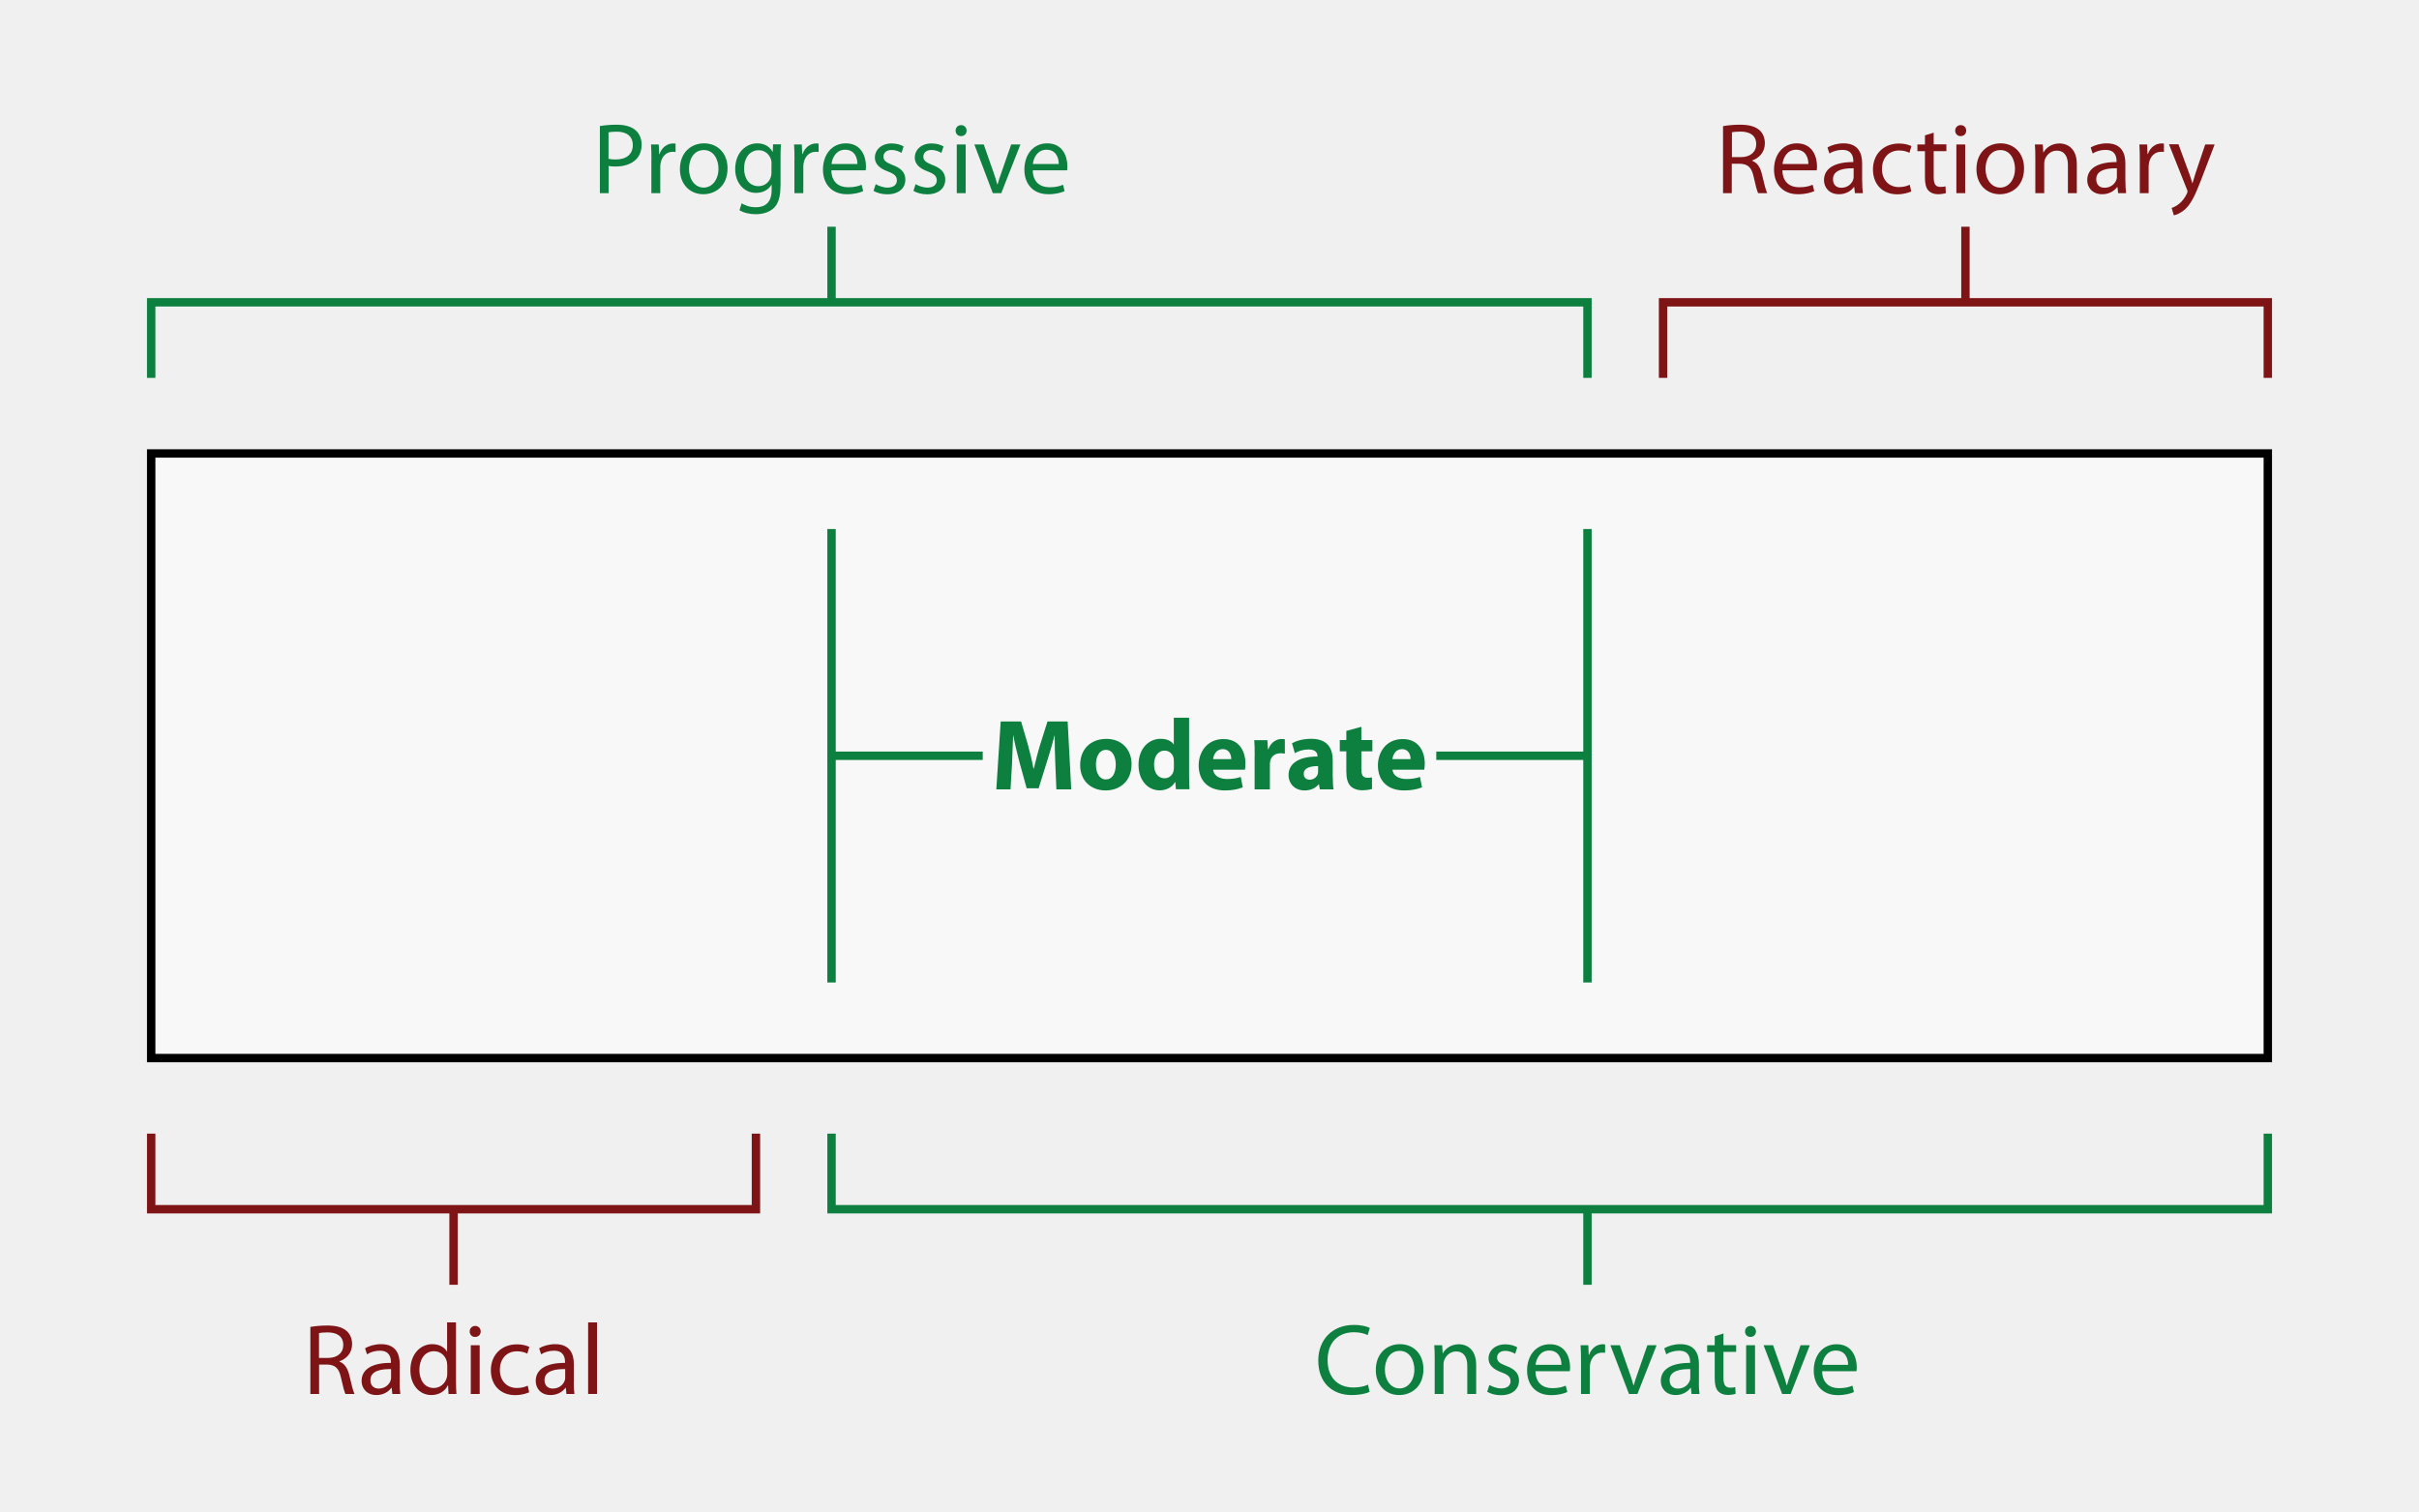
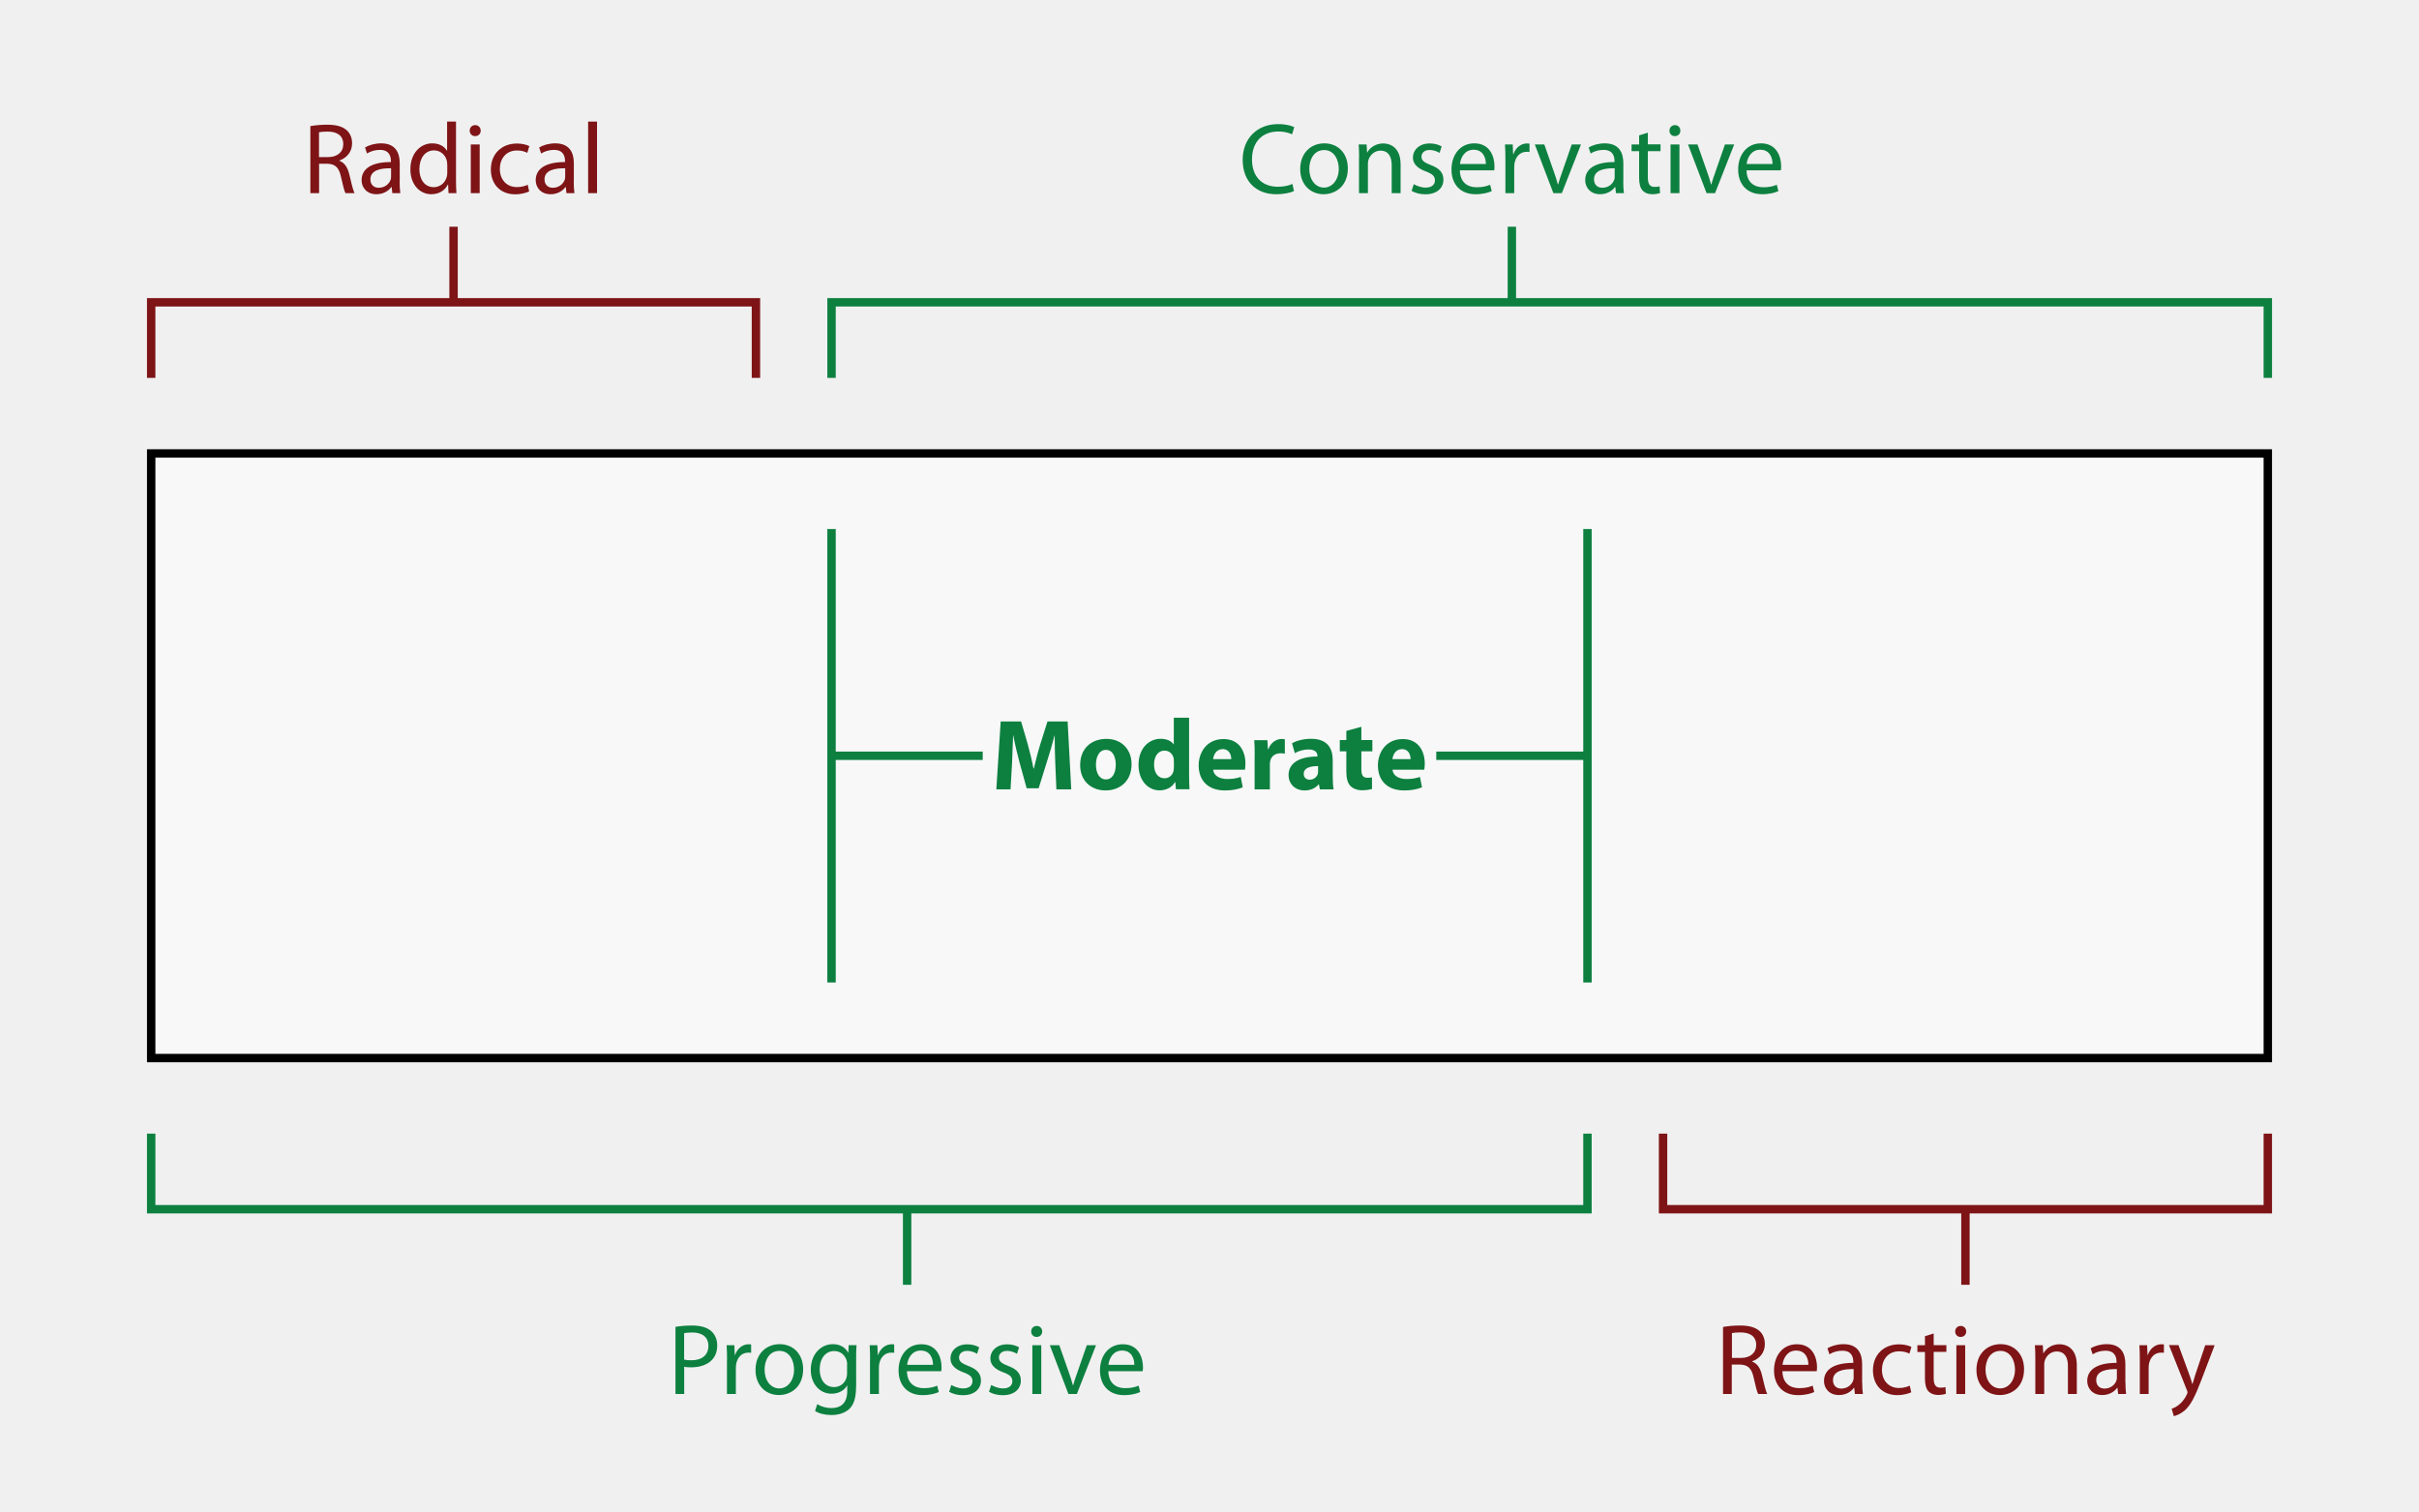
<svg xmlns="http://www.w3.org/2000/svg" version="1.2" baseProfile="tiny" id="Layer_1" x="0px" y="0px" viewBox="0 0 288 180" overflow="visible" xml:space="preserve">
  <rect x="18" y="54" fill="#FFFFFF" fill-opacity="0.5" stroke="#000000" width="252" height="72" />
  <g>
-     <path fill="#0D8040" d="M71.41,15.01c0.5-0.08,1.16-0.16,2-0.16c1.03,0,1.79,0.24,2.27,0.67c0.43,0.38,0.71,0.97,0.71,1.69   c0,0.73-0.22,1.31-0.62,1.73c-0.56,0.59-1.45,0.89-2.47,0.89c-0.31,0-0.6-0.01-0.84-0.07V23h-1.04V15.01z M72.45,18.91   c0.23,0.06,0.52,0.08,0.86,0.08c1.26,0,2.03-0.62,2.03-1.71c0-1.08-0.77-1.6-1.91-1.6c-0.46,0-0.8,0.04-0.98,0.08V18.91z" />
-     <path fill="#0D8040" d="M77.56,19.01c0-0.68-0.01-1.27-0.05-1.81h0.92l0.05,1.15h0.04c0.26-0.78,0.91-1.27,1.62-1.27   c0.11,0,0.19,0.01,0.29,0.02v1c-0.11-0.02-0.22-0.02-0.36-0.02c-0.74,0-1.27,0.55-1.42,1.34c-0.02,0.14-0.04,0.32-0.04,0.49V23   h-1.06V19.01z" />
-     <path fill="#0D8040" d="M86.62,20.05c0,2.15-1.5,3.08-2.89,3.08c-1.56,0-2.78-1.15-2.78-2.99c0-1.93,1.28-3.07,2.88-3.07   C85.49,17.08,86.62,18.29,86.62,20.05z M82.03,20.11c0,1.27,0.72,2.23,1.75,2.23c1.01,0,1.76-0.95,1.76-2.25   c0-0.98-0.49-2.22-1.74-2.22C82.56,17.87,82.03,19.02,82.03,20.11z" />
-     <path fill="#0D8040" d="M92.92,22.15c0,1.34-0.28,2.15-0.83,2.66c-0.58,0.52-1.39,0.7-2.12,0.7c-0.7,0-1.46-0.17-1.93-0.48   l0.26-0.82c0.38,0.25,0.98,0.47,1.7,0.47c1.08,0,1.87-0.56,1.87-2.04V22h-0.02c-0.31,0.54-0.95,0.97-1.85,0.97   c-1.44,0-2.47-1.22-2.47-2.83c0-1.97,1.28-3.07,2.63-3.07c1.01,0,1.55,0.52,1.81,1H92l0.04-0.88h0.94   c-0.04,0.41-0.05,0.89-0.05,1.58V22.15z M91.86,19.49c0-0.18-0.01-0.34-0.06-0.47c-0.19-0.62-0.7-1.13-1.48-1.13   c-1.01,0-1.73,0.85-1.73,2.19c0,1.14,0.59,2.09,1.72,2.09c0.66,0,1.25-0.41,1.46-1.08c0.06-0.18,0.08-0.38,0.08-0.56V19.49z" />
-     <path fill="#0D8040" d="M94.59,19.01c0-0.68-0.01-1.27-0.05-1.81h0.92l0.05,1.15h0.04c0.26-0.78,0.91-1.27,1.62-1.27   c0.11,0,0.19,0.01,0.29,0.02v1c-0.11-0.02-0.22-0.02-0.36-0.02c-0.74,0-1.27,0.55-1.42,1.34c-0.02,0.14-0.04,0.32-0.04,0.49V23   h-1.06V19.01z" />
-     <path fill="#0D8040" d="M98.98,20.29c0.02,1.43,0.92,2.01,1.99,2.01c0.76,0,1.22-0.13,1.61-0.3l0.19,0.76   c-0.37,0.17-1.02,0.37-1.94,0.37c-1.79,0-2.85-1.19-2.85-2.94c0-1.75,1.03-3.12,2.72-3.12c1.91,0,2.4,1.66,2.4,2.72   c0,0.22-0.01,0.37-0.04,0.49H98.98z M102.08,19.53c0.01-0.66-0.28-1.7-1.46-1.7c-1.08,0-1.54,0.97-1.62,1.7H102.08z" />
-     <path fill="#0D8040" d="M104.26,21.93c0.32,0.19,0.88,0.41,1.4,0.41c0.76,0,1.12-0.37,1.12-0.86c0-0.5-0.3-0.77-1.07-1.06   c-1.06-0.38-1.55-0.95-1.55-1.64c0-0.94,0.77-1.7,2-1.7c0.59,0,1.1,0.16,1.42,0.36l-0.25,0.77c-0.23-0.14-0.65-0.35-1.19-0.35   c-0.62,0-0.96,0.36-0.96,0.79c0,0.48,0.34,0.7,1.09,1c1,0.37,1.52,0.88,1.52,1.74c0,1.03-0.8,1.75-2.16,1.75   c-0.64,0-1.22-0.17-1.63-0.41L104.26,21.93z" />
-     <path fill="#0D8040" d="M109.01,21.93c0.32,0.19,0.88,0.41,1.4,0.41c0.76,0,1.12-0.37,1.12-0.86c0-0.5-0.3-0.77-1.07-1.06   c-1.06-0.38-1.55-0.95-1.55-1.64c0-0.94,0.77-1.7,2-1.7c0.59,0,1.1,0.16,1.42,0.36l-0.25,0.77c-0.23-0.14-0.65-0.35-1.19-0.35   c-0.62,0-0.96,0.36-0.96,0.79c0,0.48,0.34,0.7,1.09,1c1,0.37,1.52,0.88,1.52,1.74c0,1.03-0.8,1.75-2.16,1.75   c-0.64,0-1.22-0.17-1.63-0.41L109.01,21.93z" />
-     <path fill="#0D8040" d="M115.08,15.56c0,0.36-0.25,0.65-0.67,0.65c-0.38,0-0.64-0.29-0.64-0.65s0.26-0.66,0.66-0.66   C114.82,14.9,115.08,15.19,115.08,15.56z M113.91,23v-5.8h1.06V23H113.91z" />
-     <path fill="#0D8040" d="M117.12,17.2l1.14,3.25c0.19,0.54,0.35,1.02,0.47,1.5h0.04c0.13-0.48,0.3-0.96,0.49-1.5l1.13-3.25h1.1   l-2.28,5.8h-1.01L116,17.2H117.12z" />
-     <path fill="#0D8040" d="M122.96,20.29c0.02,1.43,0.92,2.01,1.99,2.01c0.76,0,1.22-0.13,1.61-0.3l0.19,0.76   c-0.37,0.17-1.02,0.37-1.94,0.37c-1.79,0-2.85-1.19-2.85-2.94c0-1.75,1.03-3.12,2.72-3.12c1.91,0,2.4,1.66,2.4,2.72   c0,0.22-0.01,0.37-0.04,0.49H122.96z M126.05,19.53c0.01-0.66-0.28-1.7-1.46-1.7c-1.08,0-1.54,0.97-1.62,1.7H126.05z" />
+     <path fill="#0D8040" d="M154.06,22.75c-0.37,0.19-1.15,0.38-2.13,0.38c-2.28,0-3.98-1.44-3.98-4.1c0-2.54,1.72-4.25,4.22-4.25   c1,0,1.64,0.22,1.92,0.36L153.83,16c-0.38-0.19-0.95-0.34-1.62-0.34c-1.9,0-3.15,1.21-3.15,3.33c0,1.99,1.14,3.25,3.09,3.25   c0.65,0,1.3-0.13,1.72-0.34L154.06,22.75z" />
+     <path fill="#0D8040" d="M160.47,20.05c0,2.15-1.5,3.08-2.89,3.08c-1.56,0-2.78-1.15-2.78-2.99c0-1.93,1.28-3.07,2.88-3.07   C159.35,17.08,160.47,18.29,160.47,20.05z M155.88,20.11c0,1.27,0.72,2.23,1.75,2.23c1.01,0,1.76-0.95,1.76-2.25   c0-0.98-0.49-2.22-1.74-2.22C156.42,17.87,155.88,19.02,155.88,20.11z" />
+     <path fill="#0D8040" d="M161.81,18.77c0-0.61-0.01-1.09-0.05-1.57h0.94l0.06,0.96h0.02c0.29-0.54,0.96-1.08,1.92-1.08   c0.8,0,2.05,0.48,2.05,2.47V23h-1.06v-3.35c0-0.94-0.35-1.71-1.34-1.71c-0.68,0-1.22,0.49-1.42,1.08   c-0.05,0.13-0.07,0.31-0.07,0.49V23h-1.06V18.77z" />
+     <path fill="#0D8040" d="M168.32,21.93c0.32,0.19,0.88,0.41,1.4,0.41c0.76,0,1.12-0.37,1.12-0.86c0-0.5-0.3-0.77-1.07-1.06   c-1.06-0.38-1.55-0.95-1.55-1.64c0-0.94,0.77-1.7,2-1.7c0.59,0,1.1,0.16,1.42,0.36l-0.25,0.77c-0.23-0.14-0.65-0.35-1.19-0.35   c-0.62,0-0.96,0.36-0.96,0.79c0,0.48,0.33,0.7,1.09,1c1,0.37,1.52,0.88,1.52,1.74c0,1.03-0.8,1.75-2.16,1.75   c-0.64,0-1.22-0.17-1.63-0.41L168.32,21.93z" />
+     <path fill="#0D8040" d="M173.81,20.29c0.02,1.43,0.92,2.01,1.99,2.01c0.75,0,1.22-0.13,1.61-0.3l0.19,0.76   c-0.37,0.17-1.02,0.37-1.94,0.37c-1.79,0-2.85-1.19-2.85-2.94c0-1.75,1.03-3.12,2.72-3.12c1.91,0,2.4,1.66,2.4,2.72   c0,0.22-0.01,0.37-0.04,0.49H173.81z M176.9,19.53c0.01-0.66-0.28-1.7-1.46-1.7c-1.08,0-1.54,0.97-1.62,1.7H176.9z" />
+     <path fill="#0D8040" d="M179.23,19.01c0-0.68-0.01-1.27-0.05-1.81h0.92l0.05,1.15h0.04c0.26-0.78,0.91-1.27,1.62-1.27   c0.11,0,0.19,0.01,0.29,0.02v1c-0.11-0.02-0.22-0.02-0.36-0.02c-0.74,0-1.27,0.55-1.42,1.34c-0.02,0.14-0.04,0.32-0.04,0.49V23   h-1.05V19.01z" />
+     <path fill="#0D8040" d="M183.86,17.2l1.14,3.25c0.19,0.54,0.35,1.02,0.47,1.5h0.04c0.13-0.48,0.3-0.96,0.49-1.5l1.13-3.25h1.1   l-2.28,5.8h-1.01l-2.21-5.8H183.86z" />
+     <path fill="#0D8040" d="M193.26,21.61c0,0.5,0.02,1,0.08,1.39h-0.95l-0.08-0.73h-0.04c-0.32,0.46-0.95,0.86-1.77,0.86   c-1.17,0-1.77-0.83-1.77-1.67c0-1.4,1.25-2.17,3.49-2.16v-0.12c0-0.47-0.13-1.34-1.32-1.33c-0.55,0-1.12,0.16-1.52,0.43l-0.24-0.71   c0.48-0.3,1.19-0.5,1.92-0.5c1.78,0,2.21,1.21,2.21,2.36V21.61z M192.24,20.04c-1.15-0.02-2.46,0.18-2.46,1.31   c0,0.7,0.46,1.01,0.98,1.01c0.77,0,1.26-0.48,1.43-0.97c0.04-0.12,0.05-0.24,0.05-0.34V20.04z" />
+     <path fill="#0D8040" d="M196.19,15.8v1.39h1.51V18h-1.51v3.13c0,0.72,0.2,1.13,0.79,1.13c0.29,0,0.46-0.02,0.61-0.07l0.05,0.8   c-0.21,0.07-0.53,0.14-0.94,0.14c-0.49,0-0.89-0.17-1.14-0.44c-0.29-0.32-0.41-0.84-0.41-1.52V18h-0.9v-0.8h0.9v-1.08L196.19,15.8z   " />
+     <path fill="#0D8040" d="M200.06,15.56c0,0.36-0.25,0.65-0.67,0.65c-0.38,0-0.63-0.29-0.63-0.65s0.26-0.66,0.66-0.66   C199.8,14.9,200.06,15.19,200.06,15.56z M198.89,23v-5.8h1.06V23H198.89z" />
+     <path fill="#0D8040" d="M202.1,17.2l1.14,3.25c0.19,0.54,0.35,1.02,0.47,1.5h0.04c0.13-0.48,0.3-0.96,0.49-1.5l1.13-3.25h1.1   l-2.28,5.8h-1.01l-2.21-5.8H202.1z" />
+     <path fill="#0D8040" d="M207.94,20.29c0.02,1.43,0.92,2.01,1.99,2.01c0.76,0,1.22-0.13,1.61-0.3l0.19,0.76   c-0.37,0.17-1.02,0.37-1.94,0.37c-1.79,0-2.85-1.19-2.85-2.94c0-1.75,1.03-3.12,2.72-3.12c1.91,0,2.4,1.66,2.4,2.72   c0,0.22-0.01,0.37-0.04,0.49H207.94z M211.03,19.53c0.01-0.66-0.28-1.7-1.46-1.7c-1.08,0-1.54,0.97-1.62,1.7H211.03z" />
  </g>
  <g>
    <path fill="#0D8040" d="M125.64,90.91c-0.04-0.97-0.07-2.15-0.07-3.32h-0.02c-0.26,1.03-0.6,2.18-0.91,3.13l-0.98,3.15h-1.43   l-0.86-3.12c-0.26-0.96-0.53-2.11-0.73-3.17h-0.02c-0.04,1.09-0.08,2.34-0.13,3.35L120.31,94h-1.69l0.52-8.08h2.43l0.79,2.7   c0.26,0.94,0.5,1.94,0.68,2.89h0.05c0.22-0.94,0.49-2,0.77-2.9l0.85-2.69h2.4l0.43,8.08h-1.77L125.64,90.91z" />
    <path fill="#0D8040" d="M134.72,91c0,2.15-1.52,3.13-3.09,3.13c-1.72,0-3.03-1.13-3.03-3.02c0-1.91,1.25-3.12,3.14-3.12   C133.52,87.99,134.72,89.23,134.72,91z M130.48,91.06c0,1.01,0.42,1.76,1.2,1.76c0.72,0,1.16-0.71,1.16-1.77   c0-0.86-0.34-1.75-1.16-1.75C130.81,89.3,130.48,90.2,130.48,91.06z" />
    <path fill="#0D8040" d="M141.57,85.48v6.76c0,0.66,0.02,1.35,0.05,1.75H140l-0.07-0.85h-0.04c-0.36,0.65-1.08,0.98-1.83,0.98   c-1.39,0-2.51-1.19-2.51-3.01c-0.01-1.98,1.22-3.13,2.63-3.13c0.73,0,1.28,0.26,1.55,0.66h0.02v-3.17H141.57z M139.75,90.62   c0-0.1,0-0.23-0.02-0.34c-0.11-0.48-0.5-0.89-1.07-0.89c-0.84,0-1.26,0.74-1.26,1.67c0,1,0.49,1.62,1.25,1.62   c0.53,0,0.96-0.36,1.07-0.88c0.02-0.13,0.04-0.28,0.04-0.42V90.62z" />
    <path fill="#0D8040" d="M144.44,91.65c0.05,0.75,0.8,1.12,1.66,1.12c0.62,0,1.13-0.08,1.62-0.25l0.24,1.24   c-0.6,0.25-1.33,0.37-2.12,0.37c-1.99,0-3.13-1.15-3.13-2.99c0-1.49,0.92-3.13,2.96-3.13c1.89,0,2.61,1.48,2.61,2.93   c0,0.31-0.04,0.59-0.06,0.72H144.44z M146.59,90.4c0-0.44-0.19-1.19-1.03-1.19c-0.77,0-1.08,0.71-1.13,1.19H146.59z" />
    <path fill="#0D8040" d="M149.38,90.07c0-0.86-0.01-1.43-0.05-1.93h1.56l0.07,1.08h0.05c0.3-0.86,1.01-1.22,1.58-1.22   c0.17,0,0.25,0.01,0.38,0.04v1.71c-0.14-0.02-0.29-0.05-0.49-0.05c-0.67,0-1.13,0.36-1.25,0.92c-0.02,0.12-0.04,0.26-0.04,0.41V94   h-1.82V90.07z" />
    <path fill="#0D8040" d="M158.68,92.58c0,0.55,0.02,1.09,0.1,1.42h-1.64l-0.11-0.59h-0.04c-0.38,0.47-0.98,0.72-1.68,0.72   c-1.19,0-1.9-0.86-1.9-1.8c0-1.52,1.37-2.24,3.44-2.24v-0.07c0-0.32-0.17-0.77-1.07-0.77c-0.6,0-1.24,0.2-1.62,0.44l-0.34-1.18   c0.41-0.23,1.21-0.53,2.28-0.53c1.96,0,2.57,1.15,2.57,2.54V92.58z M156.92,91.23c-0.96,0-1.7,0.23-1.7,0.92   c0,0.47,0.31,0.7,0.72,0.7c0.44,0,0.83-0.3,0.95-0.67c0.02-0.1,0.04-0.21,0.04-0.31V91.23z" />
    <path fill="#0D8040" d="M162.08,86.55v1.58h1.31v1.34h-1.31v2.12c0,0.71,0.18,1.03,0.72,1.03c0.25,0,0.37-0.01,0.54-0.05l0.01,1.38   c-0.23,0.08-0.67,0.16-1.18,0.16c-0.59,0-1.08-0.2-1.38-0.5c-0.34-0.35-0.5-0.91-0.5-1.74v-2.4h-0.78v-1.34h0.78v-1.09   L162.08,86.55z" />
    <path fill="#0D8040" d="M165.79,91.65c0.05,0.75,0.8,1.12,1.65,1.12c0.62,0,1.13-0.08,1.62-0.25l0.24,1.24   c-0.6,0.25-1.33,0.37-2.12,0.37c-1.99,0-3.13-1.15-3.13-2.99c0-1.49,0.92-3.13,2.96-3.13c1.89,0,2.62,1.48,2.62,2.93   c0,0.31-0.04,0.59-0.06,0.72H165.79z M167.94,90.4c0-0.44-0.19-1.19-1.03-1.19c-0.77,0-1.08,0.71-1.13,1.19H167.94z" />
  </g>
  <g>
-     <path fill="#7E1416" d="M205.15,15.02c0.53-0.1,1.29-0.17,2-0.17c1.12,0,1.85,0.22,2.34,0.66c0.4,0.36,0.63,0.91,0.63,1.55   c0,1.06-0.67,1.76-1.51,2.05v0.04c0.61,0.22,0.98,0.79,1.17,1.63c0.26,1.13,0.46,1.91,0.62,2.22h-1.08   c-0.13-0.24-0.31-0.92-0.53-1.93c-0.24-1.12-0.68-1.54-1.63-1.57h-0.98V23h-1.04V15.02z M206.2,18.71h1.07   c1.12,0,1.82-0.61,1.82-1.54c0-1.04-0.76-1.5-1.86-1.5c-0.5,0-0.85,0.04-1.03,0.08V18.71z" />
-     <path fill="#7E1416" d="M212.21,20.29c0.02,1.43,0.92,2.01,1.99,2.01c0.75,0,1.22-0.13,1.61-0.3l0.19,0.76   c-0.37,0.17-1.02,0.37-1.94,0.37c-1.79,0-2.85-1.19-2.85-2.94c0-1.75,1.03-3.12,2.72-3.12c1.91,0,2.4,1.66,2.4,2.72   c0,0.22-0.01,0.37-0.04,0.49H212.21z M215.3,19.53c0.01-0.66-0.28-1.7-1.46-1.7c-1.08,0-1.54,0.97-1.62,1.7H215.3z" />
-     <path fill="#7E1416" d="M221.71,21.61c0,0.5,0.02,1,0.08,1.39h-0.95l-0.08-0.73h-0.04c-0.32,0.46-0.95,0.86-1.78,0.86   c-1.18,0-1.78-0.83-1.78-1.67c0-1.4,1.25-2.17,3.49-2.16v-0.12c0-0.47-0.13-1.34-1.32-1.33c-0.55,0-1.12,0.16-1.52,0.43l-0.24-0.71   c0.48-0.3,1.19-0.5,1.92-0.5c1.77,0,2.21,1.21,2.21,2.36V21.61z M220.69,20.04c-1.15-0.02-2.46,0.18-2.46,1.31   c0,0.7,0.46,1.01,0.98,1.01c0.77,0,1.26-0.48,1.43-0.97c0.04-0.12,0.05-0.24,0.05-0.34V20.04z" />
-     <path fill="#7E1416" d="M227.55,22.8c-0.28,0.13-0.89,0.34-1.67,0.34c-1.75,0-2.89-1.19-2.89-2.96c0-1.79,1.22-3.09,3.12-3.09   c0.62,0,1.17,0.16,1.46,0.31l-0.24,0.8c-0.25-0.13-0.65-0.28-1.22-0.28c-1.33,0-2.05,1-2.05,2.19c0,1.34,0.86,2.17,2.01,2.17   c0.6,0,1-0.14,1.3-0.28L227.55,22.8z" />
-     <path fill="#7E1416" d="M230.22,15.8v1.39h1.51V18h-1.51v3.13c0,0.72,0.2,1.13,0.79,1.13c0.29,0,0.46-0.02,0.61-0.07l0.05,0.8   c-0.2,0.07-0.53,0.14-0.94,0.14c-0.49,0-0.89-0.17-1.14-0.44c-0.29-0.32-0.41-0.84-0.41-1.52V18h-0.9v-0.8h0.9v-1.08L230.22,15.8z" />
-     <path fill="#7E1416" d="M234.09,15.56c0,0.36-0.25,0.65-0.67,0.65c-0.38,0-0.64-0.29-0.64-0.65s0.26-0.66,0.66-0.66   C233.83,14.9,234.09,15.19,234.09,15.56z M232.92,23v-5.8h1.05V23H232.92z" />
-     <path fill="#7E1416" d="M240.98,20.05c0,2.15-1.5,3.08-2.89,3.08c-1.56,0-2.78-1.15-2.78-2.99c0-1.93,1.28-3.07,2.88-3.07   C239.85,17.08,240.98,18.29,240.98,20.05z M236.39,20.11c0,1.27,0.72,2.23,1.75,2.23c1.01,0,1.76-0.95,1.76-2.25   c0-0.98-0.49-2.22-1.74-2.22C236.93,17.87,236.39,19.02,236.39,20.11z" />
-     <path fill="#7E1416" d="M242.32,18.77c0-0.61-0.01-1.09-0.05-1.57h0.94l0.06,0.96h0.02c0.29-0.54,0.96-1.08,1.92-1.08   c0.8,0,2.05,0.48,2.05,2.47V23h-1.06v-3.35c0-0.94-0.35-1.71-1.34-1.71c-0.68,0-1.22,0.49-1.41,1.08   c-0.05,0.13-0.07,0.31-0.07,0.49V23h-1.06V18.77z" />
-     <path fill="#7E1416" d="M253.05,21.61c0,0.5,0.02,1,0.08,1.39h-0.95l-0.08-0.73h-0.04c-0.32,0.46-0.95,0.86-1.78,0.86   c-1.18,0-1.78-0.83-1.78-1.67c0-1.4,1.25-2.17,3.49-2.16v-0.12c0-0.47-0.13-1.34-1.32-1.33c-0.55,0-1.12,0.16-1.52,0.43l-0.24-0.71   c0.48-0.3,1.19-0.5,1.92-0.5c1.77,0,2.21,1.21,2.21,2.36V21.61z M252.03,20.04c-1.15-0.02-2.46,0.18-2.46,1.31   c0,0.7,0.46,1.01,0.98,1.01c0.77,0,1.26-0.48,1.43-0.97c0.04-0.12,0.05-0.24,0.05-0.34V20.04z" />
-     <path fill="#7E1416" d="M254.76,19.01c0-0.68-0.01-1.27-0.05-1.81h0.92l0.05,1.15h0.04c0.26-0.78,0.91-1.27,1.62-1.27   c0.11,0,0.19,0.01,0.29,0.02v1c-0.11-0.02-0.22-0.02-0.36-0.02c-0.74,0-1.27,0.55-1.42,1.34c-0.02,0.14-0.04,0.32-0.04,0.49V23   h-1.05V19.01z" />
-     <path fill="#7E1416" d="M259.37,17.2l1.26,3.43c0.14,0.38,0.29,0.84,0.38,1.19h0.02c0.11-0.35,0.23-0.79,0.37-1.21l1.15-3.41h1.12   l-1.58,4.14c-0.76,1.99-1.27,3-1.99,3.63c-0.53,0.44-1.03,0.62-1.29,0.67l-0.26-0.88c0.26-0.08,0.61-0.25,0.92-0.52   c0.29-0.23,0.64-0.64,0.89-1.18c0.05-0.11,0.08-0.19,0.08-0.25c0-0.06-0.02-0.14-0.08-0.28l-2.13-5.35H259.37z" />
+     <path fill="#7E1416" d="M36.94,15.02c0.53-0.1,1.3-0.17,2-0.17c1.12,0,1.85,0.22,2.34,0.66c0.4,0.36,0.64,0.91,0.64,1.55   c0,1.06-0.67,1.76-1.51,2.05v0.04c0.61,0.22,0.98,0.79,1.18,1.63c0.26,1.13,0.46,1.91,0.62,2.22h-1.08   c-0.13-0.24-0.31-0.92-0.53-1.93c-0.24-1.12-0.68-1.54-1.63-1.57h-0.98V23h-1.04V15.02z M37.98,18.71h1.07   c1.12,0,1.82-0.61,1.82-1.54c0-1.04-0.76-1.5-1.86-1.5c-0.5,0-0.85,0.04-1.03,0.08V18.71z" />
+     <path fill="#7E1416" d="M47.58,21.61c0,0.5,0.02,1,0.08,1.39h-0.95l-0.08-0.73h-0.04c-0.32,0.46-0.95,0.86-1.77,0.86   c-1.18,0-1.77-0.83-1.77-1.67c0-1.4,1.25-2.17,3.49-2.16v-0.12c0-0.47-0.13-1.34-1.32-1.33c-0.55,0-1.12,0.16-1.52,0.43l-0.24-0.71   c0.48-0.3,1.19-0.5,1.92-0.5c1.77,0,2.21,1.21,2.21,2.36V21.61z M46.56,20.04c-1.15-0.02-2.46,0.18-2.46,1.31   c0,0.7,0.46,1.01,0.98,1.01c0.77,0,1.26-0.48,1.43-0.97c0.04-0.12,0.05-0.24,0.05-0.34V20.04z" />
+     <path fill="#7E1416" d="M54.29,14.48v7.02c0,0.52,0.02,1.1,0.05,1.5H53.4l-0.05-1.01h-0.04c-0.31,0.65-1.01,1.14-1.96,1.14   c-1.4,0-2.49-1.19-2.49-2.95c-0.01-1.93,1.2-3.11,2.6-3.11c0.9,0,1.49,0.42,1.75,0.88h0.02v-3.47H54.29z M53.24,19.56   c0-0.13-0.01-0.31-0.05-0.44c-0.16-0.66-0.73-1.21-1.52-1.21c-1.09,0-1.74,0.96-1.74,2.23c0,1.18,0.59,2.15,1.72,2.15   c0.71,0,1.35-0.48,1.55-1.26c0.04-0.14,0.05-0.29,0.05-0.46V19.56z" />
+     <path fill="#7E1416" d="M57.23,15.56c0,0.36-0.25,0.65-0.67,0.65c-0.38,0-0.64-0.29-0.64-0.65s0.26-0.66,0.66-0.66   C56.96,14.9,57.23,15.19,57.23,15.56z M56.05,23v-5.8h1.06V23H56.05z" />
+     <path fill="#7E1416" d="M63,22.8c-0.28,0.13-0.89,0.34-1.67,0.34c-1.75,0-2.89-1.19-2.89-2.96c0-1.79,1.22-3.09,3.12-3.09   c0.62,0,1.18,0.16,1.46,0.31l-0.24,0.8c-0.25-0.13-0.65-0.28-1.22-0.28c-1.33,0-2.05,1-2.05,2.19c0,1.34,0.86,2.17,2.02,2.17   c0.6,0,1-0.14,1.3-0.28L63,22.8z" />
+     <path fill="#7E1416" d="M68.31,21.61c0,0.5,0.02,1,0.08,1.39h-0.95l-0.08-0.73h-0.04c-0.32,0.46-0.95,0.86-1.77,0.86   c-1.18,0-1.77-0.83-1.77-1.67c0-1.4,1.25-2.17,3.49-2.16v-0.12c0-0.47-0.13-1.34-1.32-1.33c-0.55,0-1.12,0.16-1.52,0.43l-0.24-0.71   c0.48-0.3,1.19-0.5,1.92-0.5c1.77,0,2.21,1.21,2.21,2.36V21.61z M67.29,20.04c-1.15-0.02-2.46,0.18-2.46,1.31   c0,0.7,0.46,1.01,0.98,1.01c0.77,0,1.26-0.48,1.43-0.97c0.04-0.12,0.05-0.24,0.05-0.34V20.04z" />
+     <path fill="#7E1416" d="M70.02,14.48h1.06V23h-1.06V14.48z" />
  </g>
  <g>
-     <path fill="#7E1416" d="M36.94,158.02c0.53-0.1,1.3-0.17,2-0.17c1.12,0,1.85,0.22,2.34,0.66c0.4,0.36,0.64,0.91,0.64,1.55   c0,1.06-0.67,1.76-1.51,2.05v0.04c0.61,0.22,0.98,0.79,1.18,1.63c0.26,1.13,0.46,1.91,0.62,2.22h-1.08   c-0.13-0.24-0.31-0.92-0.53-1.93c-0.24-1.12-0.68-1.54-1.63-1.57h-0.98v3.5h-1.04V158.02z M37.98,161.71h1.07   c1.12,0,1.82-0.61,1.82-1.54c0-1.04-0.76-1.5-1.86-1.5c-0.5,0-0.85,0.04-1.03,0.08V161.71z" />
-     <path fill="#7E1416" d="M47.58,164.61c0,0.5,0.02,0.99,0.08,1.39h-0.95l-0.08-0.73h-0.04c-0.32,0.46-0.95,0.86-1.77,0.86   c-1.18,0-1.77-0.83-1.77-1.67c0-1.4,1.25-2.17,3.49-2.16v-0.12c0-0.47-0.13-1.34-1.32-1.33c-0.55,0-1.12,0.16-1.52,0.43l-0.24-0.71   c0.48-0.3,1.19-0.5,1.92-0.5c1.77,0,2.21,1.21,2.21,2.36V164.61z M46.56,163.04c-1.15-0.02-2.46,0.18-2.46,1.31   c0,0.7,0.46,1.01,0.98,1.01c0.77,0,1.26-0.48,1.43-0.97c0.04-0.12,0.05-0.24,0.05-0.34V163.04z" />
-     <path fill="#7E1416" d="M54.29,157.48v7.02c0,0.52,0.02,1.1,0.05,1.5H53.4l-0.05-1.01h-0.04c-0.31,0.65-1.01,1.14-1.96,1.14   c-1.4,0-2.49-1.19-2.49-2.95c-0.01-1.93,1.2-3.11,2.6-3.11c0.9,0,1.49,0.42,1.75,0.88h0.02v-3.47H54.29z M53.24,162.56   c0-0.13-0.01-0.31-0.05-0.44c-0.16-0.66-0.73-1.21-1.52-1.21c-1.09,0-1.74,0.96-1.74,2.23c0,1.17,0.59,2.15,1.72,2.15   c0.71,0,1.35-0.48,1.55-1.26c0.04-0.14,0.05-0.29,0.05-0.46V162.56z" />
-     <path fill="#7E1416" d="M57.23,158.56c0,0.36-0.25,0.65-0.67,0.65c-0.38,0-0.64-0.29-0.64-0.65c0-0.36,0.26-0.66,0.66-0.66   C56.96,157.9,57.23,158.19,57.23,158.56z M56.05,166v-5.8h1.06v5.8H56.05z" />
-     <path fill="#7E1416" d="M63,165.8c-0.28,0.13-0.89,0.34-1.67,0.34c-1.75,0-2.89-1.19-2.89-2.96c0-1.79,1.22-3.09,3.12-3.09   c0.62,0,1.18,0.16,1.46,0.31l-0.24,0.8c-0.25-0.13-0.65-0.28-1.22-0.28c-1.33,0-2.05,1-2.05,2.2c0,1.34,0.86,2.17,2.02,2.17   c0.6,0,1-0.14,1.3-0.28L63,165.8z" />
-     <path fill="#7E1416" d="M68.31,164.61c0,0.5,0.02,0.99,0.08,1.39h-0.95l-0.08-0.73h-0.04c-0.32,0.46-0.95,0.86-1.77,0.86   c-1.18,0-1.77-0.83-1.77-1.67c0-1.4,1.25-2.17,3.49-2.16v-0.12c0-0.47-0.13-1.34-1.32-1.33c-0.55,0-1.12,0.16-1.52,0.43l-0.24-0.71   c0.48-0.3,1.19-0.5,1.92-0.5c1.77,0,2.21,1.21,2.21,2.36V164.61z M67.29,163.04c-1.15-0.02-2.46,0.18-2.46,1.31   c0,0.7,0.46,1.01,0.98,1.01c0.77,0,1.26-0.48,1.43-0.97c0.04-0.12,0.05-0.24,0.05-0.34V163.04z" />
-     <path fill="#7E1416" d="M70.02,157.48h1.06V166h-1.06V157.48z" />
+     <path fill="#7E1416" d="M205.15,158.02c0.53-0.1,1.29-0.17,2-0.17c1.12,0,1.85,0.22,2.34,0.66c0.4,0.36,0.63,0.91,0.63,1.55   c0,1.06-0.67,1.76-1.51,2.05v0.04c0.61,0.22,0.98,0.79,1.17,1.63c0.26,1.13,0.46,1.91,0.62,2.22h-1.08   c-0.13-0.24-0.31-0.92-0.53-1.93c-0.24-1.12-0.68-1.54-1.63-1.57h-0.98v3.5h-1.04V158.02z M206.2,161.71h1.07   c1.12,0,1.82-0.61,1.82-1.54c0-1.04-0.76-1.5-1.86-1.5c-0.5,0-0.85,0.04-1.03,0.08V161.71z" />
+     <path fill="#7E1416" d="M212.21,163.29c0.02,1.43,0.92,2.02,1.99,2.02c0.75,0,1.22-0.13,1.61-0.3l0.19,0.76   c-0.37,0.17-1.02,0.37-1.94,0.37c-1.79,0-2.85-1.19-2.85-2.94c0-1.75,1.03-3.12,2.72-3.12c1.91,0,2.4,1.66,2.4,2.72   c0,0.22-0.01,0.37-0.04,0.49H212.21z M215.3,162.53c0.01-0.66-0.28-1.7-1.46-1.7c-1.08,0-1.54,0.97-1.62,1.7H215.3z" />
+     <path fill="#7E1416" d="M221.71,164.61c0,0.5,0.02,0.99,0.08,1.39h-0.95l-0.08-0.73h-0.04c-0.32,0.46-0.95,0.86-1.78,0.86   c-1.18,0-1.78-0.83-1.78-1.67c0-1.4,1.25-2.17,3.49-2.16v-0.12c0-0.47-0.13-1.34-1.32-1.33c-0.55,0-1.12,0.16-1.52,0.43l-0.24-0.71   c0.48-0.3,1.19-0.5,1.92-0.5c1.77,0,2.21,1.21,2.21,2.36V164.61z M220.69,163.04c-1.15-0.02-2.46,0.18-2.46,1.31   c0,0.7,0.46,1.01,0.98,1.01c0.77,0,1.26-0.48,1.43-0.97c0.04-0.12,0.05-0.24,0.05-0.34V163.04z" />
+     <path fill="#7E1416" d="M227.55,165.8c-0.28,0.13-0.89,0.34-1.67,0.34c-1.75,0-2.89-1.19-2.89-2.96c0-1.79,1.22-3.09,3.12-3.09   c0.62,0,1.17,0.16,1.46,0.31l-0.24,0.8c-0.25-0.13-0.65-0.28-1.22-0.28c-1.33,0-2.05,1-2.05,2.2c0,1.34,0.86,2.17,2.01,2.17   c0.6,0,1-0.14,1.3-0.28L227.55,165.8z" />
+     <path fill="#7E1416" d="M230.22,158.8v1.39h1.51v0.8h-1.51v3.13c0,0.72,0.2,1.13,0.79,1.13c0.29,0,0.46-0.02,0.61-0.07l0.05,0.8   c-0.2,0.07-0.53,0.14-0.94,0.14c-0.49,0-0.89-0.17-1.14-0.44c-0.29-0.32-0.41-0.84-0.41-1.52V161h-0.9v-0.8h0.9v-1.08L230.22,158.8   z" />
+     <path fill="#7E1416" d="M234.09,158.56c0,0.36-0.25,0.65-0.67,0.65c-0.38,0-0.64-0.29-0.64-0.65c0-0.36,0.26-0.66,0.66-0.66   C233.83,157.9,234.09,158.19,234.09,158.56z M232.92,166v-5.8h1.05v5.8H232.92z" />
+     <path fill="#7E1416" d="M240.98,163.05c0,2.15-1.5,3.08-2.89,3.08c-1.56,0-2.78-1.15-2.78-2.99c0-1.93,1.28-3.07,2.88-3.07   C239.85,160.08,240.98,161.29,240.98,163.05z M236.39,163.11c0,1.27,0.72,2.23,1.75,2.23c1.01,0,1.76-0.95,1.76-2.25   c0-0.98-0.49-2.22-1.74-2.22C236.93,160.87,236.39,162.02,236.39,163.11z" />
+     <path fill="#7E1416" d="M242.32,161.77c0-0.61-0.01-1.09-0.05-1.57h0.94l0.06,0.96h0.02c0.29-0.54,0.96-1.08,1.92-1.08   c0.8,0,2.05,0.48,2.05,2.47V166h-1.06v-3.35c0-0.94-0.35-1.71-1.34-1.71c-0.68,0-1.22,0.49-1.41,1.08   c-0.05,0.13-0.07,0.31-0.07,0.49V166h-1.06V161.77z" />
+     <path fill="#7E1416" d="M253.05,164.61c0,0.5,0.02,0.99,0.08,1.39h-0.95l-0.08-0.73h-0.04c-0.32,0.46-0.95,0.86-1.78,0.86   c-1.18,0-1.78-0.83-1.78-1.67c0-1.4,1.25-2.17,3.49-2.16v-0.12c0-0.47-0.13-1.34-1.32-1.33c-0.55,0-1.12,0.16-1.52,0.43l-0.24-0.71   c0.48-0.3,1.19-0.5,1.92-0.5c1.77,0,2.21,1.21,2.21,2.36V164.61z M252.03,163.04c-1.15-0.02-2.46,0.18-2.46,1.31   c0,0.7,0.46,1.01,0.98,1.01c0.77,0,1.26-0.48,1.43-0.97c0.04-0.12,0.05-0.24,0.05-0.34V163.04z" />
+     <path fill="#7E1416" d="M254.76,162.01c0-0.68-0.01-1.27-0.05-1.81h0.92l0.05,1.15h0.04c0.26-0.78,0.91-1.27,1.62-1.27   c0.11,0,0.19,0.01,0.29,0.02v1c-0.11-0.02-0.22-0.02-0.36-0.02c-0.74,0-1.27,0.55-1.42,1.34c-0.02,0.14-0.04,0.32-0.04,0.49V166   h-1.05V162.01z" />
+     <path fill="#7E1416" d="M259.37,160.2l1.26,3.43c0.14,0.38,0.29,0.84,0.38,1.19h0.02c0.11-0.35,0.23-0.79,0.37-1.21l1.15-3.41h1.12   l-1.58,4.14c-0.76,1.99-1.27,3-1.99,3.63c-0.53,0.44-1.03,0.62-1.29,0.67l-0.26-0.88c0.26-0.08,0.61-0.25,0.92-0.52   c0.29-0.23,0.64-0.64,0.89-1.18c0.05-0.11,0.08-0.19,0.08-0.25c0-0.06-0.02-0.14-0.08-0.28l-2.13-5.35H259.37z" />
  </g>
  <g>
-     <path fill="#0D8040" d="M163.06,165.75c-0.37,0.19-1.15,0.38-2.13,0.38c-2.28,0-3.98-1.44-3.98-4.1c0-2.54,1.72-4.25,4.22-4.25   c1,0,1.64,0.21,1.92,0.36l-0.26,0.85c-0.38-0.19-0.95-0.34-1.62-0.34c-1.9,0-3.15,1.21-3.15,3.33c0,1.99,1.14,3.25,3.09,3.25   c0.65,0,1.3-0.13,1.72-0.34L163.06,165.75z" />
-     <path fill="#0D8040" d="M169.47,163.05c0,2.15-1.5,3.08-2.89,3.08c-1.56,0-2.78-1.15-2.78-2.99c0-1.93,1.28-3.07,2.88-3.07   C168.35,160.08,169.47,161.29,169.47,163.05z M164.88,163.11c0,1.27,0.72,2.23,1.75,2.23c1.01,0,1.76-0.95,1.76-2.25   c0-0.98-0.49-2.22-1.74-2.22C165.42,160.87,164.88,162.02,164.88,163.11z" />
-     <path fill="#0D8040" d="M170.81,161.77c0-0.61-0.01-1.09-0.05-1.57h0.94l0.06,0.96h0.02c0.29-0.54,0.96-1.08,1.92-1.08   c0.8,0,2.05,0.48,2.05,2.47V166h-1.06v-3.35c0-0.94-0.35-1.71-1.34-1.71c-0.68,0-1.22,0.49-1.42,1.08   c-0.05,0.13-0.07,0.31-0.07,0.49V166h-1.05V161.77z" />
-     <path fill="#0D8040" d="M177.32,164.93c0.32,0.19,0.88,0.41,1.4,0.41c0.76,0,1.12-0.37,1.12-0.86c0-0.5-0.3-0.77-1.07-1.05   c-1.06-0.38-1.55-0.95-1.55-1.64c0-0.94,0.77-1.7,2-1.7c0.59,0,1.1,0.16,1.42,0.36l-0.25,0.77c-0.23-0.14-0.65-0.35-1.19-0.35   c-0.62,0-0.96,0.36-0.96,0.79c0,0.48,0.33,0.7,1.09,1c1,0.37,1.52,0.88,1.52,1.74c0,1.03-0.8,1.75-2.16,1.75   c-0.64,0-1.22-0.17-1.63-0.41L177.32,164.93z" />
-     <path fill="#0D8040" d="M182.81,163.29c0.02,1.43,0.92,2.02,1.99,2.02c0.75,0,1.22-0.13,1.61-0.3l0.19,0.76   c-0.37,0.17-1.02,0.37-1.94,0.37c-1.79,0-2.85-1.19-2.85-2.94c0-1.75,1.03-3.12,2.72-3.12c1.91,0,2.4,1.66,2.4,2.72   c0,0.22-0.01,0.37-0.04,0.49H182.81z M185.9,162.53c0.01-0.66-0.28-1.7-1.46-1.7c-1.08,0-1.54,0.97-1.62,1.7H185.9z" />
-     <path fill="#0D8040" d="M188.23,162.01c0-0.68-0.01-1.27-0.05-1.81h0.92l0.05,1.15h0.04c0.26-0.78,0.91-1.27,1.62-1.27   c0.11,0,0.19,0.01,0.29,0.02v1c-0.11-0.02-0.22-0.02-0.36-0.02c-0.74,0-1.27,0.55-1.42,1.34c-0.02,0.14-0.04,0.32-0.04,0.49V166   h-1.05V162.01z" />
-     <path fill="#0D8040" d="M192.86,160.2l1.14,3.25c0.19,0.54,0.35,1.02,0.47,1.5h0.04c0.13-0.48,0.3-0.96,0.49-1.5l1.13-3.25h1.1   l-2.28,5.8h-1.01l-2.21-5.8H192.86z" />
-     <path fill="#0D8040" d="M202.26,164.61c0,0.5,0.02,0.99,0.08,1.39h-0.95l-0.08-0.73h-0.04c-0.32,0.46-0.95,0.86-1.77,0.86   c-1.17,0-1.77-0.83-1.77-1.67c0-1.4,1.25-2.17,3.49-2.16v-0.12c0-0.47-0.13-1.34-1.32-1.33c-0.55,0-1.12,0.16-1.52,0.43l-0.24-0.71   c0.48-0.3,1.19-0.5,1.92-0.5c1.78,0,2.21,1.21,2.21,2.36V164.61z M201.24,163.04c-1.15-0.02-2.46,0.18-2.46,1.31   c0,0.7,0.46,1.01,0.98,1.01c0.77,0,1.26-0.48,1.43-0.97c0.04-0.12,0.05-0.24,0.05-0.34V163.04z" />
-     <path fill="#0D8040" d="M205.19,158.8v1.39h1.51v0.8h-1.51v3.13c0,0.72,0.2,1.13,0.79,1.13c0.29,0,0.46-0.02,0.61-0.07l0.05,0.8   c-0.21,0.07-0.53,0.14-0.94,0.14c-0.49,0-0.89-0.17-1.14-0.44c-0.29-0.32-0.41-0.84-0.41-1.52V161h-0.9v-0.8h0.9v-1.08   L205.19,158.8z" />
-     <path fill="#0D8040" d="M209.06,158.56c0,0.36-0.25,0.65-0.67,0.65c-0.38,0-0.63-0.29-0.63-0.65c0-0.36,0.26-0.66,0.66-0.66   C208.8,157.9,209.06,158.19,209.06,158.56z M207.89,166v-5.8h1.06v5.8H207.89z" />
-     <path fill="#0D8040" d="M211.1,160.2l1.14,3.25c0.19,0.54,0.35,1.02,0.47,1.5h0.04c0.13-0.48,0.3-0.96,0.49-1.5l1.13-3.25h1.1   l-2.28,5.8h-1.01l-2.21-5.8H211.1z" />
-     <path fill="#0D8040" d="M216.94,163.29c0.02,1.43,0.92,2.02,1.99,2.02c0.76,0,1.22-0.13,1.61-0.3l0.19,0.76   c-0.37,0.17-1.02,0.37-1.94,0.37c-1.79,0-2.85-1.19-2.85-2.94c0-1.75,1.03-3.12,2.72-3.12c1.91,0,2.4,1.66,2.4,2.72   c0,0.22-0.01,0.37-0.04,0.49H216.94z M220.03,162.53c0.01-0.66-0.28-1.7-1.46-1.7c-1.08,0-1.54,0.97-1.62,1.7H220.03z" />
+     <path fill="#0D8040" d="M80.41,158.01c0.5-0.08,1.16-0.16,2-0.16c1.03,0,1.79,0.24,2.27,0.67c0.43,0.38,0.71,0.97,0.71,1.69   c0,0.73-0.22,1.31-0.62,1.73c-0.56,0.59-1.45,0.89-2.47,0.89c-0.31,0-0.6-0.01-0.84-0.07V166h-1.04V158.01z M81.45,161.91   c0.23,0.06,0.52,0.08,0.86,0.08c1.26,0,2.03-0.62,2.03-1.71c0-1.08-0.77-1.6-1.91-1.6c-0.46,0-0.8,0.04-0.98,0.08V161.91z" />
+     <path fill="#0D8040" d="M86.56,162.01c0-0.68-0.01-1.27-0.05-1.81h0.92l0.05,1.15h0.04c0.26-0.78,0.91-1.27,1.62-1.27   c0.11,0,0.19,0.01,0.29,0.02v1c-0.11-0.02-0.22-0.02-0.36-0.02c-0.74,0-1.27,0.55-1.42,1.34c-0.02,0.14-0.04,0.32-0.04,0.49V166   h-1.06V162.01z" />
+     <path fill="#0D8040" d="M95.62,163.05c0,2.15-1.5,3.08-2.89,3.08c-1.56,0-2.78-1.15-2.78-2.99c0-1.93,1.28-3.07,2.88-3.07   C94.49,160.08,95.62,161.29,95.62,163.05z M91.03,163.11c0,1.27,0.72,2.23,1.75,2.23c1.01,0,1.76-0.95,1.76-2.25   c0-0.98-0.49-2.22-1.74-2.22C91.56,160.87,91.03,162.02,91.03,163.11z" />
+     <path fill="#0D8040" d="M101.92,165.15c0,1.34-0.28,2.15-0.83,2.66c-0.58,0.52-1.39,0.7-2.12,0.7c-0.7,0-1.46-0.17-1.93-0.48   l0.26-0.82c0.38,0.25,0.98,0.47,1.7,0.47c1.08,0,1.87-0.56,1.87-2.04V165h-0.02c-0.31,0.54-0.95,0.97-1.85,0.97   c-1.44,0-2.47-1.22-2.47-2.83c0-1.97,1.28-3.07,2.63-3.07c1.01,0,1.55,0.52,1.81,1H101l0.04-0.88h0.94   c-0.04,0.41-0.05,0.89-0.05,1.58V165.15z M100.86,162.49c0-0.18-0.01-0.34-0.06-0.47c-0.19-0.62-0.7-1.13-1.48-1.13   c-1.01,0-1.73,0.85-1.73,2.2c0,1.14,0.59,2.09,1.72,2.09c0.66,0,1.25-0.41,1.46-1.08c0.06-0.18,0.08-0.38,0.08-0.56V162.49z" />
+     <path fill="#0D8040" d="M103.59,162.01c0-0.68-0.01-1.27-0.05-1.81h0.92l0.05,1.15h0.04c0.26-0.78,0.91-1.27,1.62-1.27   c0.11,0,0.19,0.01,0.29,0.02v1c-0.11-0.02-0.22-0.02-0.36-0.02c-0.74,0-1.27,0.55-1.42,1.34c-0.02,0.14-0.04,0.32-0.04,0.49V166   h-1.06V162.01z" />
+     <path fill="#0D8040" d="M107.98,163.29c0.02,1.43,0.92,2.02,1.99,2.02c0.76,0,1.22-0.13,1.61-0.3l0.19,0.76   c-0.37,0.17-1.02,0.37-1.94,0.37c-1.79,0-2.85-1.19-2.85-2.94c0-1.75,1.03-3.12,2.72-3.12c1.91,0,2.4,1.66,2.4,2.72   c0,0.22-0.01,0.37-0.04,0.49H107.98z M111.08,162.53c0.01-0.66-0.28-1.7-1.46-1.7c-1.08,0-1.54,0.97-1.62,1.7H111.08z" />
+     <path fill="#0D8040" d="M113.26,164.93c0.32,0.19,0.88,0.41,1.4,0.41c0.76,0,1.12-0.37,1.12-0.86c0-0.5-0.3-0.77-1.07-1.05   c-1.06-0.38-1.55-0.95-1.55-1.64c0-0.94,0.77-1.7,2-1.7c0.59,0,1.1,0.16,1.42,0.36l-0.25,0.77c-0.23-0.14-0.65-0.35-1.19-0.35   c-0.62,0-0.96,0.36-0.96,0.79c0,0.48,0.34,0.7,1.09,1c1,0.37,1.52,0.88,1.52,1.74c0,1.03-0.8,1.75-2.16,1.75   c-0.64,0-1.22-0.17-1.63-0.41L113.26,164.93z" />
+     <path fill="#0D8040" d="M118.01,164.93c0.32,0.19,0.88,0.41,1.4,0.41c0.76,0,1.12-0.37,1.12-0.86c0-0.5-0.3-0.77-1.07-1.05   c-1.06-0.38-1.55-0.95-1.55-1.64c0-0.94,0.77-1.7,2-1.7c0.59,0,1.1,0.16,1.42,0.36l-0.25,0.77c-0.23-0.14-0.65-0.35-1.19-0.35   c-0.62,0-0.96,0.36-0.96,0.79c0,0.48,0.34,0.7,1.09,1c1,0.37,1.52,0.88,1.52,1.74c0,1.03-0.8,1.75-2.16,1.75   c-0.64,0-1.22-0.17-1.63-0.41L118.01,164.93z" />
+     <path fill="#0D8040" d="M124.08,158.56c0,0.36-0.25,0.65-0.67,0.65c-0.38,0-0.64-0.29-0.64-0.65c0-0.36,0.26-0.66,0.66-0.66   C123.82,157.9,124.08,158.19,124.08,158.56z M122.91,166v-5.8h1.06v5.8H122.91z" />
+     <path fill="#0D8040" d="M126.12,160.2l1.14,3.25c0.19,0.54,0.35,1.02,0.47,1.5h0.04c0.13-0.48,0.3-0.96,0.49-1.5l1.13-3.25h1.1   l-2.28,5.8h-1.01l-2.21-5.8H126.12z" />
+     <path fill="#0D8040" d="M131.96,163.29c0.02,1.43,0.92,2.02,1.99,2.02c0.76,0,1.22-0.13,1.61-0.3l0.19,0.76   c-0.37,0.17-1.02,0.37-1.94,0.37c-1.79,0-2.85-1.19-2.85-2.94c0-1.75,1.03-3.12,2.72-3.12c1.91,0,2.4,1.66,2.4,2.72   c0,0.22-0.01,0.37-0.04,0.49H131.96z M135.05,162.53c0.01-0.66-0.28-1.7-1.46-1.7c-1.08,0-1.54,0.97-1.62,1.7H135.05z" />
  </g>
  <g>
-     <polyline fill="none" stroke="#0D8040" points="99,135 99,144 270,144 270,135  " />
-     <polyline fill="none" stroke="#7E1416" points="90,135 90,144 18,144 18,135  " />
-     <line fill="none" stroke="#7E1416" x1="54" y1="144" x2="54" y2="153" />
-     <line fill="none" stroke="#0D8040" x1="189" y1="144" x2="189" y2="153" />
+     <polyline fill="none" stroke="#0D8040" points="18,135 18,144 189,144 189,135  " />
+     <polyline fill="none" stroke="#7E1416" points="270,135 270,144 198,144 198,135  " />
+     <line fill="none" stroke="#7E1416" x1="234" y1="144" x2="234" y2="153" />
+     <line fill="none" stroke="#0D8040" x1="108" y1="144" x2="108" y2="153" />
  </g>
  <g>
-     <polyline fill="none" stroke="#0D8040" points="189,45 189,36 18,36 18,45  " />
-     <polyline fill="none" stroke="#7E1416" points="198,45 198,36 270,36 270,45  " />
-     <line fill="none" stroke="#7E1416" x1="234" y1="36" x2="234" y2="27" />
+     <polyline fill="none" stroke="#0D8040" points="270,45 270,36 99,36 99,45  " />
+     <polyline fill="none" stroke="#7E1416" points="18,45 18,36 90,36 90,45  " />
+     <line fill="none" stroke="#7E1416" x1="54" y1="36" x2="54" y2="27" />
    <line fill="none" stroke="#0D8040" x1="99" y1="90" x2="117" y2="90" />
    <line fill="none" stroke="#0D8040" x1="171" y1="90" x2="189" y2="90" />
-     <line fill="none" stroke="#0D8040" x1="99" y1="36" x2="99" y2="27" />
+     <line fill="none" stroke="#0D8040" x1="180" y1="36" x2="180" y2="27" />
  </g>
  <line fill="none" stroke="#0D8040" x1="99" y1="117" x2="99" y2="63" />
  <line fill="none" stroke="#0D8040" x1="189" y1="63" x2="189" y2="117" />
  <g>
</g>
  <g>
</g>
  <g>
</g>
  <g>
</g>
  <g>
</g>
  <g>
</g>
</svg>
